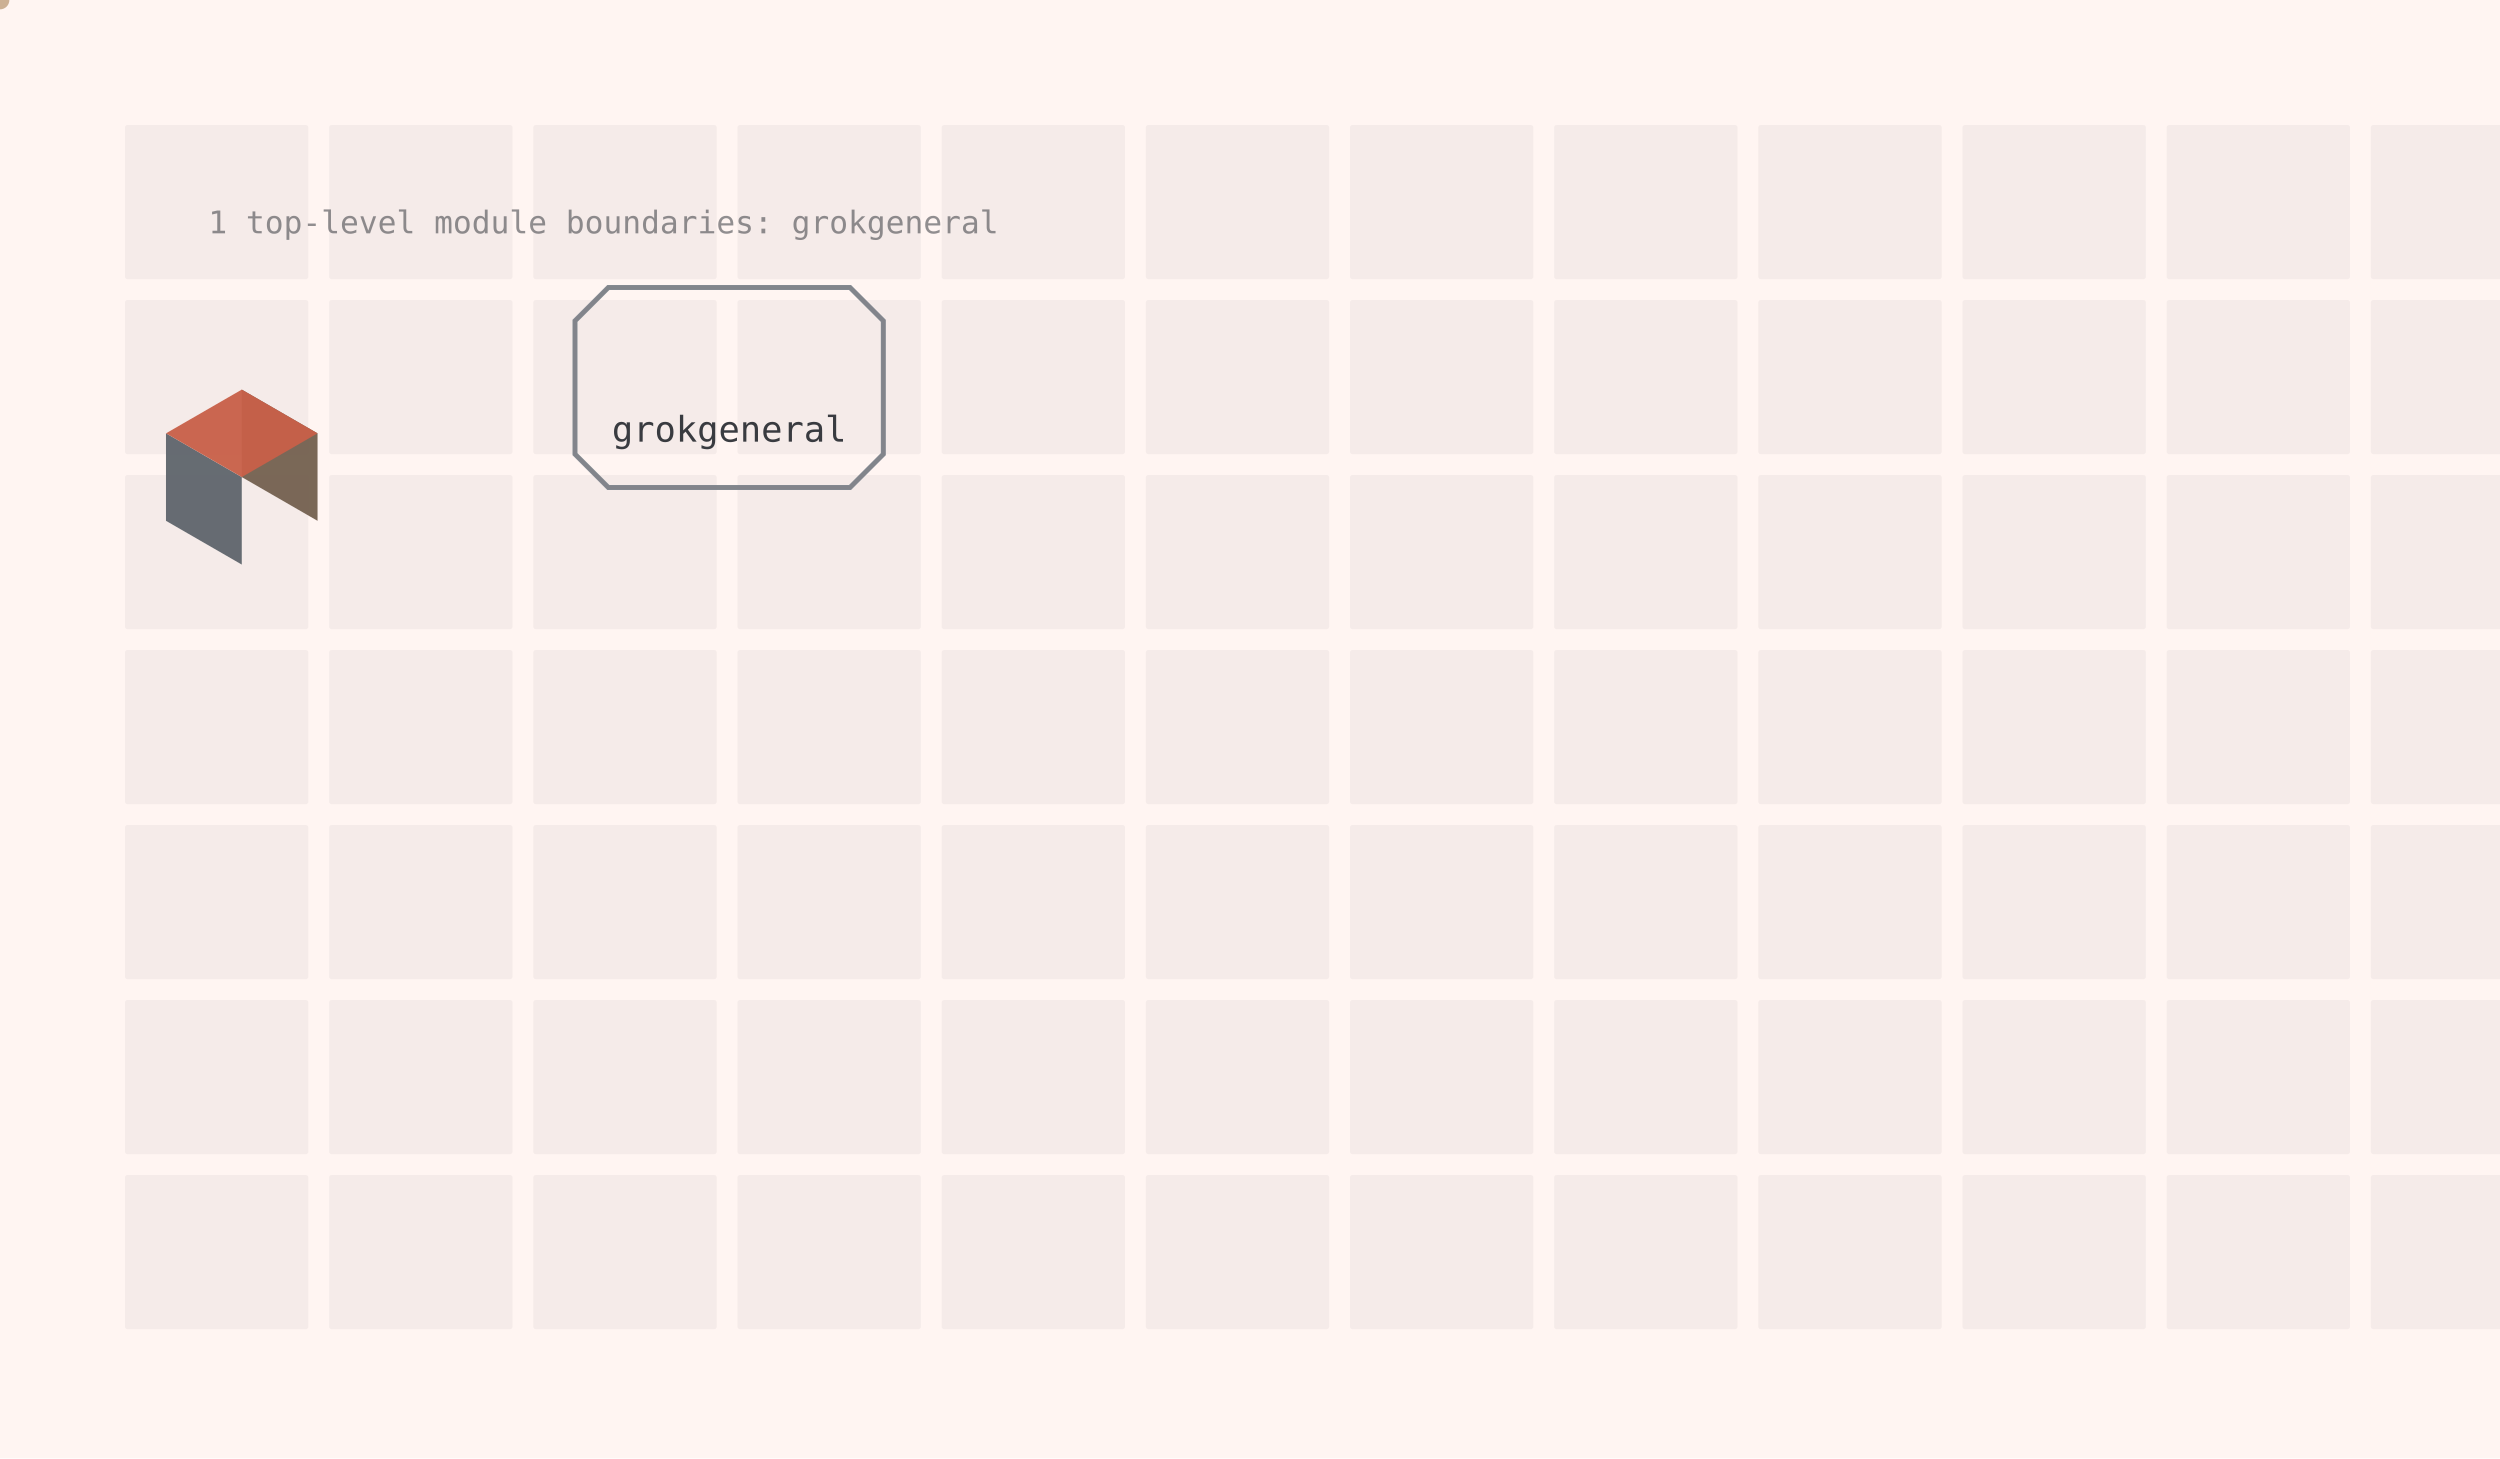
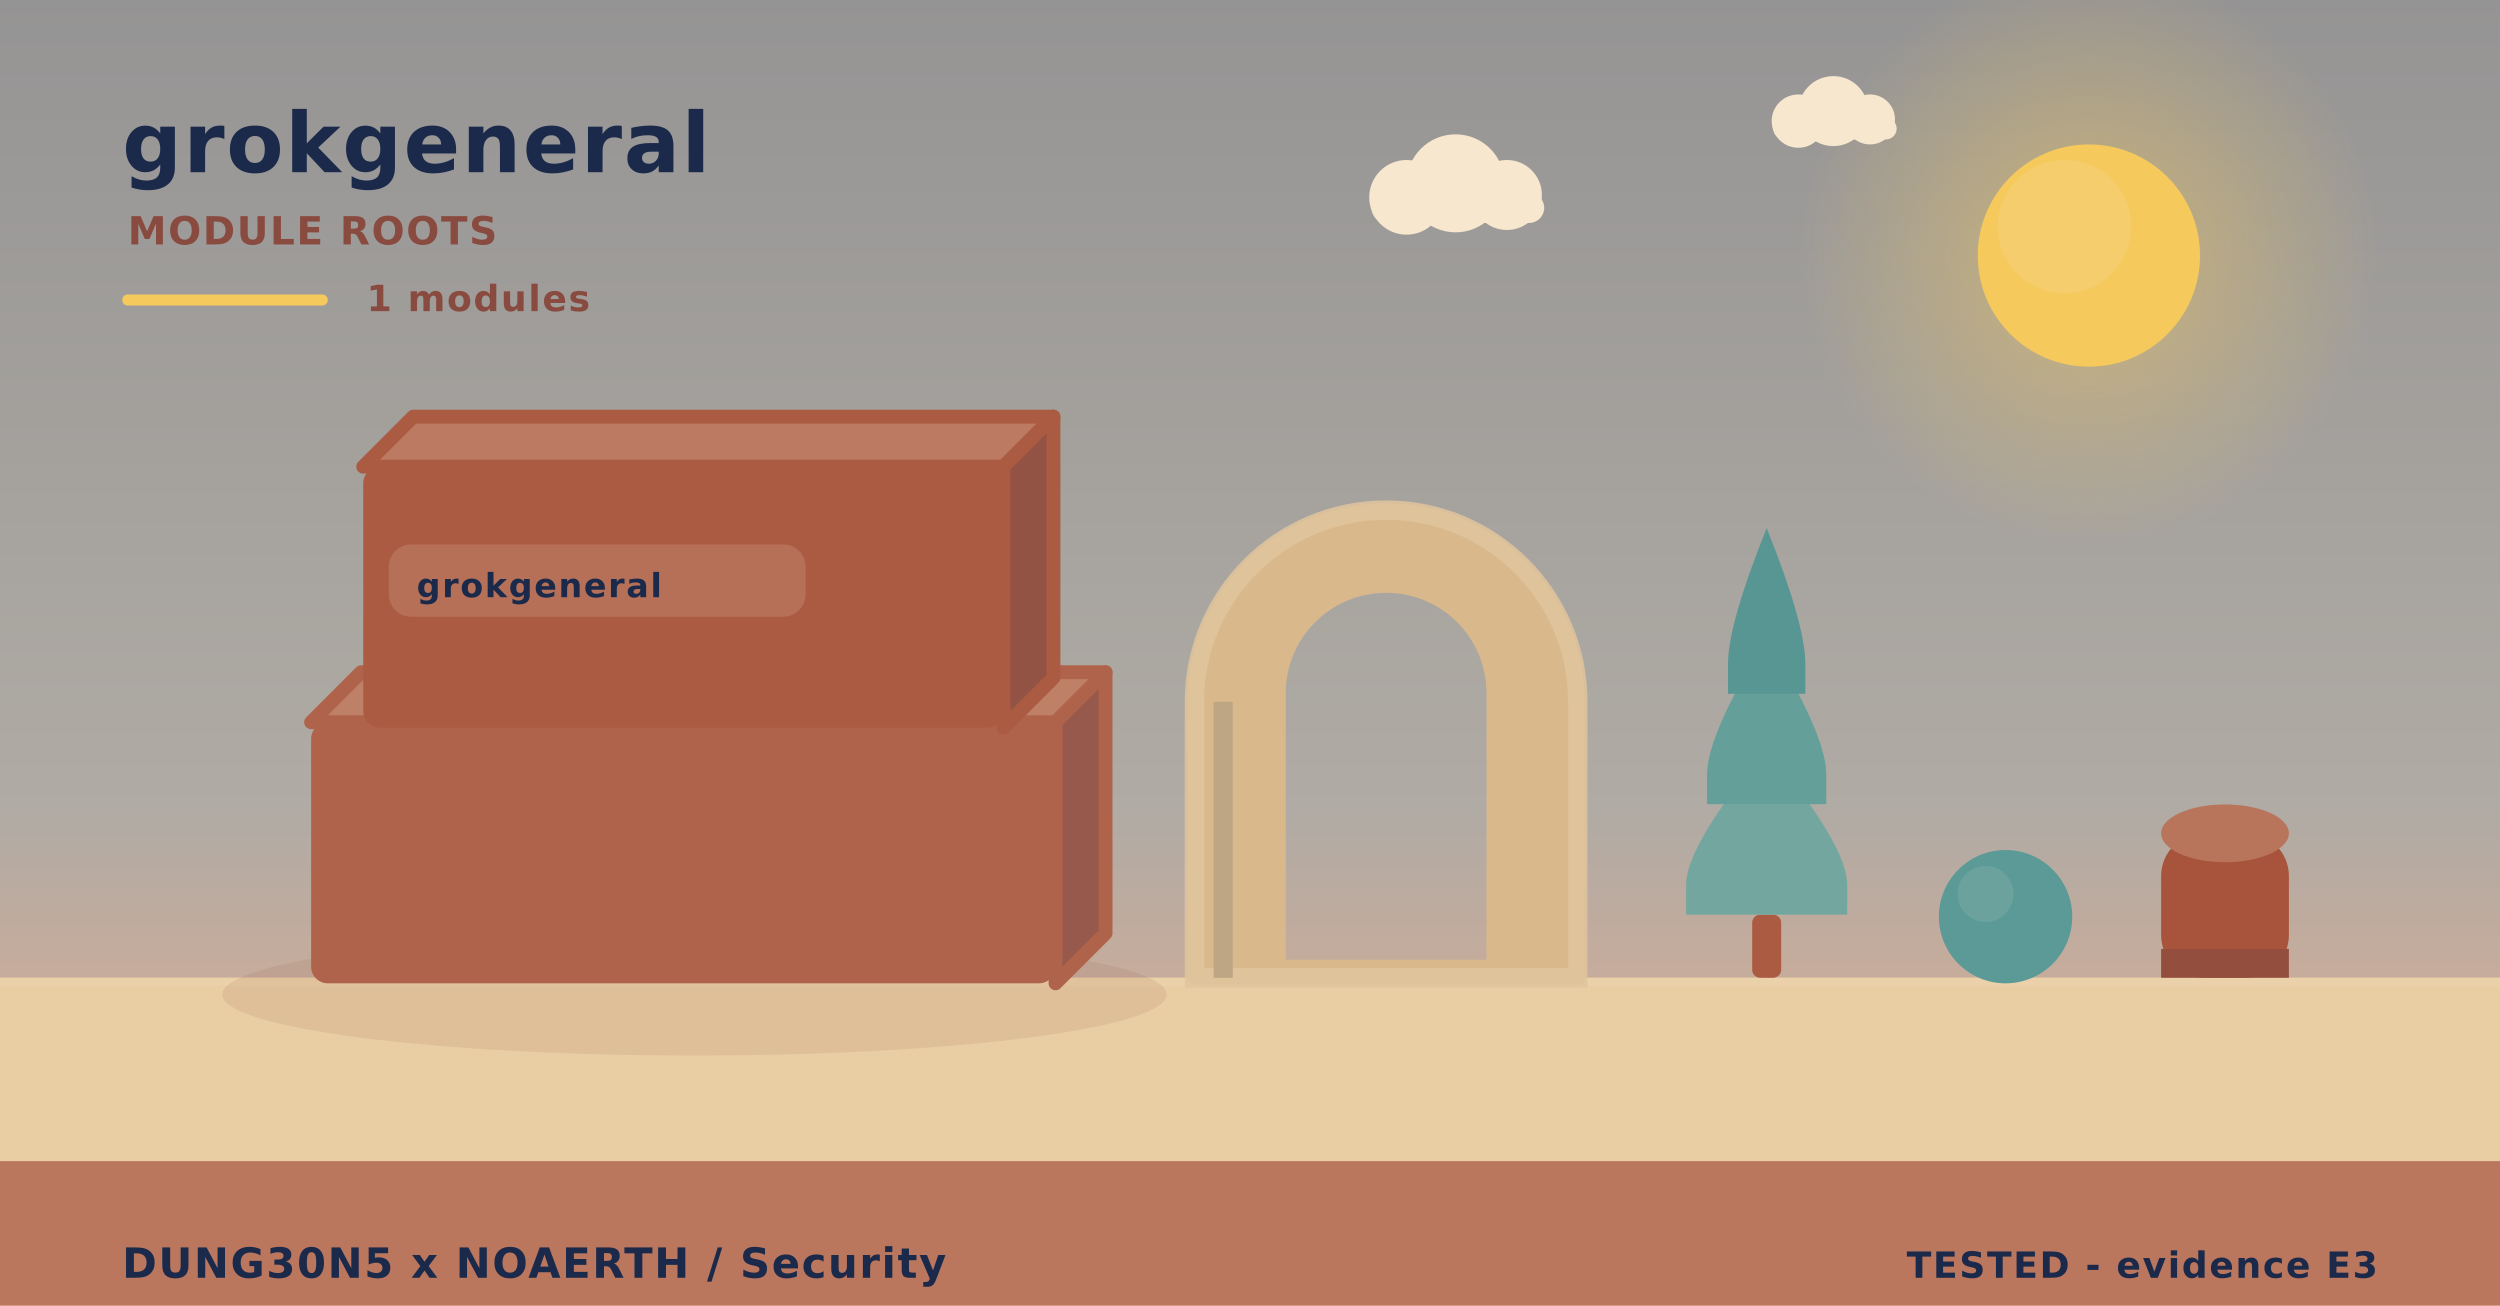
- <svg xmlns="http://www.w3.org/2000/svg" viewBox="0 0 1200 700" width="1200" height="700" role="img" aria-label="grokgeneral architecture">
-   <rect width="1200" height="700" fill="#fff5f2" />
-   <defs>
-     <linearGradient id="ga" x1="0" y1="0" x2="1" y2="1">
-       <stop offset="0%" stop-color="#c75f48" />
-       <stop offset="100%" stop-color="#78818a" />
-     </linearGradient>
-   </defs>
-   <rect x="60.00" y="60.00" width="88.00" height="74.00" rx="1.20" fill="#25282e" opacity="0.05" />
-   <rect x="158.00" y="60.00" width="88.00" height="74.00" rx="1.20" fill="#25282e" opacity="0.05" />
-   <rect x="256.00" y="60.00" width="88.00" height="74.00" rx="1.20" fill="#25282e" opacity="0.05" />
-   <rect x="354.00" y="60.00" width="88.00" height="74.00" rx="1.20" fill="#25282e" opacity="0.05" />
-   <rect x="452.00" y="60.00" width="88.00" height="74.00" rx="1.20" fill="#25282e" opacity="0.05" />
-   <rect x="550.00" y="60.00" width="88.00" height="74.00" rx="1.20" fill="#25282e" opacity="0.05" />
-   <rect x="648.00" y="60.00" width="88.00" height="74.00" rx="1.20" fill="#25282e" opacity="0.05" />
-   <rect x="746.00" y="60.00" width="88.00" height="74.00" rx="1.20" fill="#25282e" opacity="0.05" />
-   <rect x="844.00" y="60.00" width="88.00" height="74.00" rx="1.20" fill="#25282e" opacity="0.05" />
-   <rect x="942.00" y="60.00" width="88.00" height="74.00" rx="1.20" fill="#25282e" opacity="0.05" />
-   <rect x="1040.00" y="60.00" width="88.00" height="74.00" rx="1.20" fill="#25282e" opacity="0.05" />
-   <rect x="1138.00" y="60.00" width="88.00" height="74.00" rx="1.20" fill="#25282e" opacity="0.05" />
-   <rect x="60.00" y="144.00" width="88.00" height="74.00" rx="1.20" fill="#25282e" opacity="0.05" />
-   <rect x="158.00" y="144.00" width="88.00" height="74.00" rx="1.20" fill="#25282e" opacity="0.05" />
-   <rect x="256.00" y="144.00" width="88.00" height="74.00" rx="1.20" fill="#25282e" opacity="0.05" />
-   <rect x="354.00" y="144.00" width="88.00" height="74.00" rx="1.20" fill="#25282e" opacity="0.05" />
-   <rect x="452.00" y="144.00" width="88.00" height="74.00" rx="1.20" fill="#25282e" opacity="0.05" />
-   <rect x="550.00" y="144.00" width="88.00" height="74.00" rx="1.20" fill="#25282e" opacity="0.05" />
-   <rect x="648.00" y="144.00" width="88.00" height="74.00" rx="1.20" fill="#25282e" opacity="0.05" />
-   <rect x="746.00" y="144.00" width="88.00" height="74.00" rx="1.20" fill="#25282e" opacity="0.05" />
-   <rect x="844.00" y="144.00" width="88.00" height="74.00" rx="1.20" fill="#25282e" opacity="0.05" />
-   <rect x="942.00" y="144.00" width="88.00" height="74.00" rx="1.20" fill="#25282e" opacity="0.05" />
-   <rect x="1040.00" y="144.00" width="88.00" height="74.00" rx="1.20" fill="#25282e" opacity="0.05" />
-   <rect x="1138.00" y="144.00" width="88.00" height="74.00" rx="1.20" fill="#25282e" opacity="0.05" />
-   <rect x="60.00" y="228.00" width="88.00" height="74.00" rx="1.20" fill="#25282e" opacity="0.05" />
-   <rect x="158.00" y="228.00" width="88.00" height="74.00" rx="1.20" fill="#25282e" opacity="0.05" />
-   <rect x="256.00" y="228.00" width="88.00" height="74.00" rx="1.20" fill="#25282e" opacity="0.05" />
-   <rect x="354.00" y="228.00" width="88.00" height="74.00" rx="1.20" fill="#25282e" opacity="0.05" />
-   <rect x="452.00" y="228.00" width="88.00" height="74.00" rx="1.20" fill="#25282e" opacity="0.05" />
-   <rect x="550.00" y="228.00" width="88.00" height="74.00" rx="1.20" fill="#25282e" opacity="0.05" />
-   <rect x="648.00" y="228.00" width="88.00" height="74.00" rx="1.20" fill="#25282e" opacity="0.05" />
-   <rect x="746.00" y="228.00" width="88.00" height="74.00" rx="1.20" fill="#25282e" opacity="0.05" />
-   <rect x="844.00" y="228.00" width="88.00" height="74.00" rx="1.20" fill="#25282e" opacity="0.05" />
-   <rect x="942.00" y="228.00" width="88.00" height="74.00" rx="1.20" fill="#25282e" opacity="0.05" />
-   <rect x="1040.00" y="228.00" width="88.00" height="74.00" rx="1.20" fill="#25282e" opacity="0.05" />
-   <rect x="1138.00" y="228.00" width="88.00" height="74.00" rx="1.20" fill="#25282e" opacity="0.05" />
-   <rect x="60.00" y="312.00" width="88.00" height="74.00" rx="1.20" fill="#25282e" opacity="0.05" />
-   <rect x="158.00" y="312.00" width="88.00" height="74.00" rx="1.20" fill="#25282e" opacity="0.05" />
-   <rect x="256.00" y="312.00" width="88.00" height="74.00" rx="1.20" fill="#25282e" opacity="0.05" />
-   <rect x="354.00" y="312.00" width="88.00" height="74.00" rx="1.20" fill="#25282e" opacity="0.05" />
-   <rect x="452.00" y="312.00" width="88.00" height="74.00" rx="1.20" fill="#25282e" opacity="0.05" />
-   <rect x="550.00" y="312.00" width="88.00" height="74.00" rx="1.20" fill="#25282e" opacity="0.05" />
-   <rect x="648.00" y="312.00" width="88.00" height="74.00" rx="1.20" fill="#25282e" opacity="0.05" />
-   <rect x="746.00" y="312.00" width="88.00" height="74.00" rx="1.20" fill="#25282e" opacity="0.05" />
-   <rect x="844.00" y="312.00" width="88.00" height="74.00" rx="1.20" fill="#25282e" opacity="0.05" />
-   <rect x="942.00" y="312.00" width="88.00" height="74.00" rx="1.20" fill="#25282e" opacity="0.05" />
-   <rect x="1040.00" y="312.00" width="88.00" height="74.00" rx="1.20" fill="#25282e" opacity="0.05" />
-   <rect x="1138.00" y="312.00" width="88.00" height="74.00" rx="1.20" fill="#25282e" opacity="0.05" />
-   <rect x="60.00" y="396.00" width="88.00" height="74.00" rx="1.20" fill="#25282e" opacity="0.05" />
-   <rect x="158.00" y="396.00" width="88.00" height="74.00" rx="1.20" fill="#25282e" opacity="0.05" />
-   <rect x="256.00" y="396.00" width="88.00" height="74.00" rx="1.20" fill="#25282e" opacity="0.05" />
-   <rect x="354.00" y="396.00" width="88.00" height="74.00" rx="1.20" fill="#25282e" opacity="0.05" />
-   <rect x="452.00" y="396.00" width="88.00" height="74.00" rx="1.20" fill="#25282e" opacity="0.05" />
-   <rect x="550.00" y="396.00" width="88.00" height="74.00" rx="1.20" fill="#25282e" opacity="0.05" />
-   <rect x="648.00" y="396.00" width="88.00" height="74.00" rx="1.20" fill="#25282e" opacity="0.05" />
-   <rect x="746.00" y="396.00" width="88.00" height="74.00" rx="1.20" fill="#25282e" opacity="0.05" />
-   <rect x="844.00" y="396.00" width="88.00" height="74.00" rx="1.20" fill="#25282e" opacity="0.05" />
-   <rect x="942.00" y="396.00" width="88.00" height="74.00" rx="1.20" fill="#25282e" opacity="0.05" />
-   <rect x="1040.00" y="396.00" width="88.00" height="74.00" rx="1.20" fill="#25282e" opacity="0.05" />
-   <rect x="1138.00" y="396.00" width="88.00" height="74.00" rx="1.20" fill="#25282e" opacity="0.05" />
-   <rect x="60.00" y="480.00" width="88.00" height="74.00" rx="1.20" fill="#25282e" opacity="0.05" />
-   <rect x="158.00" y="480.00" width="88.00" height="74.00" rx="1.20" fill="#25282e" opacity="0.05" />
-   <rect x="256.00" y="480.00" width="88.00" height="74.00" rx="1.20" fill="#25282e" opacity="0.05" />
-   <rect x="354.00" y="480.00" width="88.00" height="74.00" rx="1.20" fill="#25282e" opacity="0.05" />
-   <rect x="452.00" y="480.00" width="88.00" height="74.00" rx="1.20" fill="#25282e" opacity="0.05" />
-   <rect x="550.00" y="480.00" width="88.00" height="74.00" rx="1.20" fill="#25282e" opacity="0.05" />
-   <rect x="648.00" y="480.00" width="88.00" height="74.00" rx="1.20" fill="#25282e" opacity="0.05" />
-   <rect x="746.00" y="480.00" width="88.00" height="74.00" rx="1.20" fill="#25282e" opacity="0.05" />
-   <rect x="844.00" y="480.00" width="88.00" height="74.00" rx="1.20" fill="#25282e" opacity="0.05" />
-   <rect x="942.00" y="480.00" width="88.00" height="74.00" rx="1.20" fill="#25282e" opacity="0.05" />
-   <rect x="1040.00" y="480.00" width="88.00" height="74.00" rx="1.20" fill="#25282e" opacity="0.05" />
-   <rect x="1138.00" y="480.00" width="88.00" height="74.00" rx="1.20" fill="#25282e" opacity="0.05" />
-   <rect x="60.00" y="564.00" width="88.00" height="74.00" rx="1.20" fill="#25282e" opacity="0.05" />
-   <rect x="158.00" y="564.00" width="88.00" height="74.00" rx="1.20" fill="#25282e" opacity="0.05" />
-   <rect x="256.00" y="564.00" width="88.00" height="74.00" rx="1.20" fill="#25282e" opacity="0.05" />
-   <rect x="354.00" y="564.00" width="88.00" height="74.00" rx="1.20" fill="#25282e" opacity="0.05" />
-   <rect x="452.00" y="564.00" width="88.00" height="74.00" rx="1.20" fill="#25282e" opacity="0.05" />
-   <rect x="550.00" y="564.00" width="88.00" height="74.00" rx="1.20" fill="#25282e" opacity="0.05" />
-   <rect x="648.00" y="564.00" width="88.00" height="74.00" rx="1.20" fill="#25282e" opacity="0.05" />
-   <rect x="746.00" y="564.00" width="88.00" height="74.00" rx="1.20" fill="#25282e" opacity="0.05" />
-   <rect x="844.00" y="564.00" width="88.00" height="74.00" rx="1.20" fill="#25282e" opacity="0.05" />
-   <rect x="942.00" y="564.00" width="88.00" height="74.00" rx="1.20" fill="#25282e" opacity="0.05" />
-   <rect x="1040.00" y="564.00" width="88.00" height="74.00" rx="1.20" fill="#25282e" opacity="0.05" />
-   <rect x="1138.00" y="564.00" width="88.00" height="74.00" rx="1.20" fill="#25282e" opacity="0.05" />
-   <path d="M292.00,138.00 H408.00 L424.00,154.00 V218.00 L408.00,234.00 H292.00 L276.00,218.00 V154.00 Z" fill="none" stroke="rgba(199,95,72,0.550)" stroke-width="1.80" opacity="0.90" />
-   <polygon points="116.05,229.00 152.42,250.00 152.42,208.00 116.05,187.00" fill="#736150" opacity="0.95" />
-   <polygon points="79.67,250.00 116.05,271.00 116.05,229.00 79.67,208.00" fill="#5e656c" opacity="0.95" />
-   <polygon points="116.05,187.00 152.42,208.00 116.05,229.00 79.67,208.00" fill="#c75f48" opacity="0.95" />
-   <text x="350" y="212" font-family="ui-monospace,Menlo,monospace" font-size="17" fill="rgba(37,40,46,0.900)" text-anchor="middle">grokgeneral</text>
+ <svg xmlns="http://www.w3.org/2000/svg" width="900" height="470" viewBox="0 0 900 470" role="img" aria-label="grokgeneral - how it is built">
+   <linearGradient id="skya" x1="0" y1="0" x2="0" y2="1">
+     <stop offset="0" stop-color="#959494" />
+     <stop offset="0.62" stop-color="#b0aba4" />
+     <stop offset="1" stop-color="#f3ad8a" />
+   </linearGradient>
+   <rect width="900" height="470" fill="url(#skya)" />
+   <radialGradient id="suna">
+     <stop offset="0.35" stop-color="#f5c95c" stop-opacity="0.34" />
+     <stop offset="1" stop-color="#f5c95c" stop-opacity="0" />
+   </radialGradient>
+   <circle cx="752" cy="92" r="104" fill="url(#suna)" />
+   <circle cx="752" cy="92" r="40" fill="#f5c95c" />
+   <circle cx="743.2" cy="81.6" r="24" fill="#f5d27e" opacity="0.5" />
  <g>
-     <path d="M292.00,138.00 H408.00 L424.00,154.00 V218.00 L408.00,234.00 H292.00 L276.00,218.00 V154.00 Z" fill="none" stroke="#78818a" stroke-width="2.40" opacity="0.90" />
-     <animate attributeName="opacity" values="0.25;1.0;0.25" dur="20.1s" begin="0.0s" repeatCount="indefinite" />
+     <circle cx="524" cy="66" r="17.64" fill="#f6e7ce" />
+     <circle cx="506.36" cy="71.04" r="13.44" fill="#f6e7ce" />
+     <circle cx="542.48" cy="70.2" r="12.6" fill="#f6e7ce" />
+     <rect x="493.76" y="69.36" width="62.16" height="10.92" rx="5.46" fill="#f6e7ce" />
+     <animateTransform attributeName="transform" type="translate" values="0 0;24 0;0 0" dur="36s" begin="0s" repeatCount="indefinite" />
  </g>
-   <g opacity="0.9">
-     <circle cx="0.00" cy="0.00" r="4.50" fill="#c7a88a" opacity="1.00" />
-     <animateTransform attributeName="transform" type="translate" values="350.00,184.00 350.00,184.00" dur="6.7s" begin="0.0s" repeatCount="indefinite" />
-     <animateTransform attributeName="transform" type="translate" values="350.00,184.00 350.00,184.00" dur="6.7s" begin="3.35s" repeatCount="indefinite" />
+   <g>
+     <circle cx="660" cy="40" r="12.6" fill="#f6e7ce" />
+     <circle cx="647.4" cy="43.6" r="9.6" fill="#f6e7ce" />
+     <circle cx="673.2" cy="43" r="9" fill="#f6e7ce" />
+     <rect x="638.4" y="42.4" width="44.4" height="7.8" rx="3.9" fill="#f6e7ce" />
+     <animateTransform attributeName="transform" type="translate" values="0 0;-18 0;0 0" dur="46s" begin="3s" repeatCount="indefinite" />
  </g>
-   <text x="100" y="112" font-family="ui-monospace,Menlo,monospace" font-size="15" fill="rgba(37,40,46,0.500)">1 top-level module boundaries: grokgeneral</text>
+   <rect x="0" y="352" width="900" height="118" fill="#e9cda3" />
+   <rect x="0" y="352" width="900" height="3" fill="#ebd1a9" />
+   <text x="44" y="62" font-family="Verdana,DejaVu Sans,sans-serif" font-size="30" font-weight="700" letter-spacing="0.6" fill="#1b2a4a" text-anchor="start">grokgeneral</text>
+   <text x="46" y="88" font-family="Verdana,DejaVu Sans,sans-serif" font-size="14" font-weight="700" letter-spacing="0.6" fill="#894b3f" text-anchor="start">MODULE ROOTS</text>
+   <rect x="44" y="106" width="74" height="4" rx="2" fill="#f5c95c" />
+   <text x="132" y="112" font-family="Verdana,DejaVu Sans,sans-serif" font-size="13" font-weight="700" letter-spacing="0.6" fill="#894b3f" text-anchor="start">1 modules</text>
+   <ellipse cx="250" cy="358" rx="170" ry="22" fill="rgba(138,90,68,0.11)" />
+   <path d="M112,260 L380,260 L398,242 L130,242 Z" fill="#bf8068" stroke="#b0634b" stroke-width="5" stroke-linejoin="round" />
+   <path d="M380,260 L398,242 L398,336 L380,354 Z" fill="#97594b" stroke="#b0634b" stroke-width="5" stroke-linejoin="round" />
+   <rect x="112" y="260" width="268" height="94" rx="6" fill="#b0634b" />
+   <path d="M130.76,168 L361.24,168 L379.24,150 L148.76,150 Z" fill="#bc7a62" stroke="#ac5b43" stroke-width="5" stroke-linejoin="round" />
+   <path d="M361.24,168 L379.24,150 L379.24,244 L361.24,262 Z" fill="#935344" stroke="#ac5b43" stroke-width="5" stroke-linejoin="round" />
+   <rect x="130.76" y="168" width="230.48" height="94" rx="6" fill="#ac5b43" />
+   <rect x="140" y="196" width="150" height="26" rx="8" fill="rgba(246,231,206,0.16)" opacity="0.94" />
+   <g>
+     <text x="150" y="215" font-family="Verdana,DejaVu Sans,sans-serif" font-size="12" font-weight="700" letter-spacing="0.6" fill="#1b2a4a" text-anchor="start">grokgeneral</text>
+     <animateTransform attributeName="transform" type="translate" values="0 10;0 0" dur="0.7s" begin="0.3s" fill="freeze" />
+   </g>
+   <path d="M430,352 L430,252.64 A69,69 0 0 1 568,252.64 L568,352 Z M460.36,348 L460.36,249.55 A38.64,38.64 0 0 1 537.64,249.55 L537.64,348 Z" fill="#d9b98c" fill-rule="evenodd" stroke="#d9b98c" stroke-width="5" stroke-linejoin="round" />
+   <path d="M430,352 L430,252.64 A69,69 0 0 1 568,252.64 L568,352 Z" fill="none" stroke="#e0c49c" stroke-width="7" stroke-linecap="round" opacity="0.85" />
+   <rect x="436.9" y="252.64" width="6.9" height="99.36" fill="#bea583" />
+   <rect x="630.78" y="329.28" width="10.44" height="22.72" rx="2.9" fill="#ac5b43" />
+   <path d="M636,269.64 Q607,304.23 607,318.54 Q607,329.28 607,329.28 L665,329.28 Q665,329.28 665,318.54 Q665,304.23 636,269.64 Z" fill="#74a6a0" />
+   <path d="M636,229.88 Q614.54,264.47 614.54,278.78 Q614.54,289.52 614.54,289.52 L657.46,289.52 Q657.46,289.52 657.46,278.78 Q657.46,264.47 636,229.88 Z" fill="#649f9a" />
+   <path d="M636,190.12 Q622.08,224.71 622.08,239.02 Q622.08,249.76 622.08,249.76 L649.92,249.76 Q649.92,249.76 649.92,239.02 Q649.92,224.71 636,190.12 Z" fill="#589694" />
+   <circle cx="722" cy="330" r="24" fill="#5b9a97" />
+   <circle cx="714.8" cy="321.84" r="10.08" fill="#7aa9a2" opacity="0.55" />
+   <rect x="778" y="300" width="46" height="52" rx="15.33" fill="#a8543c" />
+   <ellipse cx="801" cy="300" rx="23" ry="10.4" fill="#b9745c" />
+   <rect x="778" y="341.6" width="46" height="10.4" fill="#944e3e" />
+   <rect x="0" y="418" width="900" height="52" rx="0" fill="#b87159" opacity="0.94" />
+   <text x="44" y="460" font-family="Verdana,DejaVu Sans,sans-serif" font-size="15" font-weight="700" letter-spacing="0.6" fill="#1b2a4a" text-anchor="start">DUNG30N5 x NOAERTH  /  Security</text>
+   <text x="856" y="460" font-family="Verdana,DejaVu Sans,sans-serif" font-size="13" font-weight="700" letter-spacing="0.6" fill="#1b2a4a" text-anchor="end">TESTED  -  evidence E3</text>
</svg>
